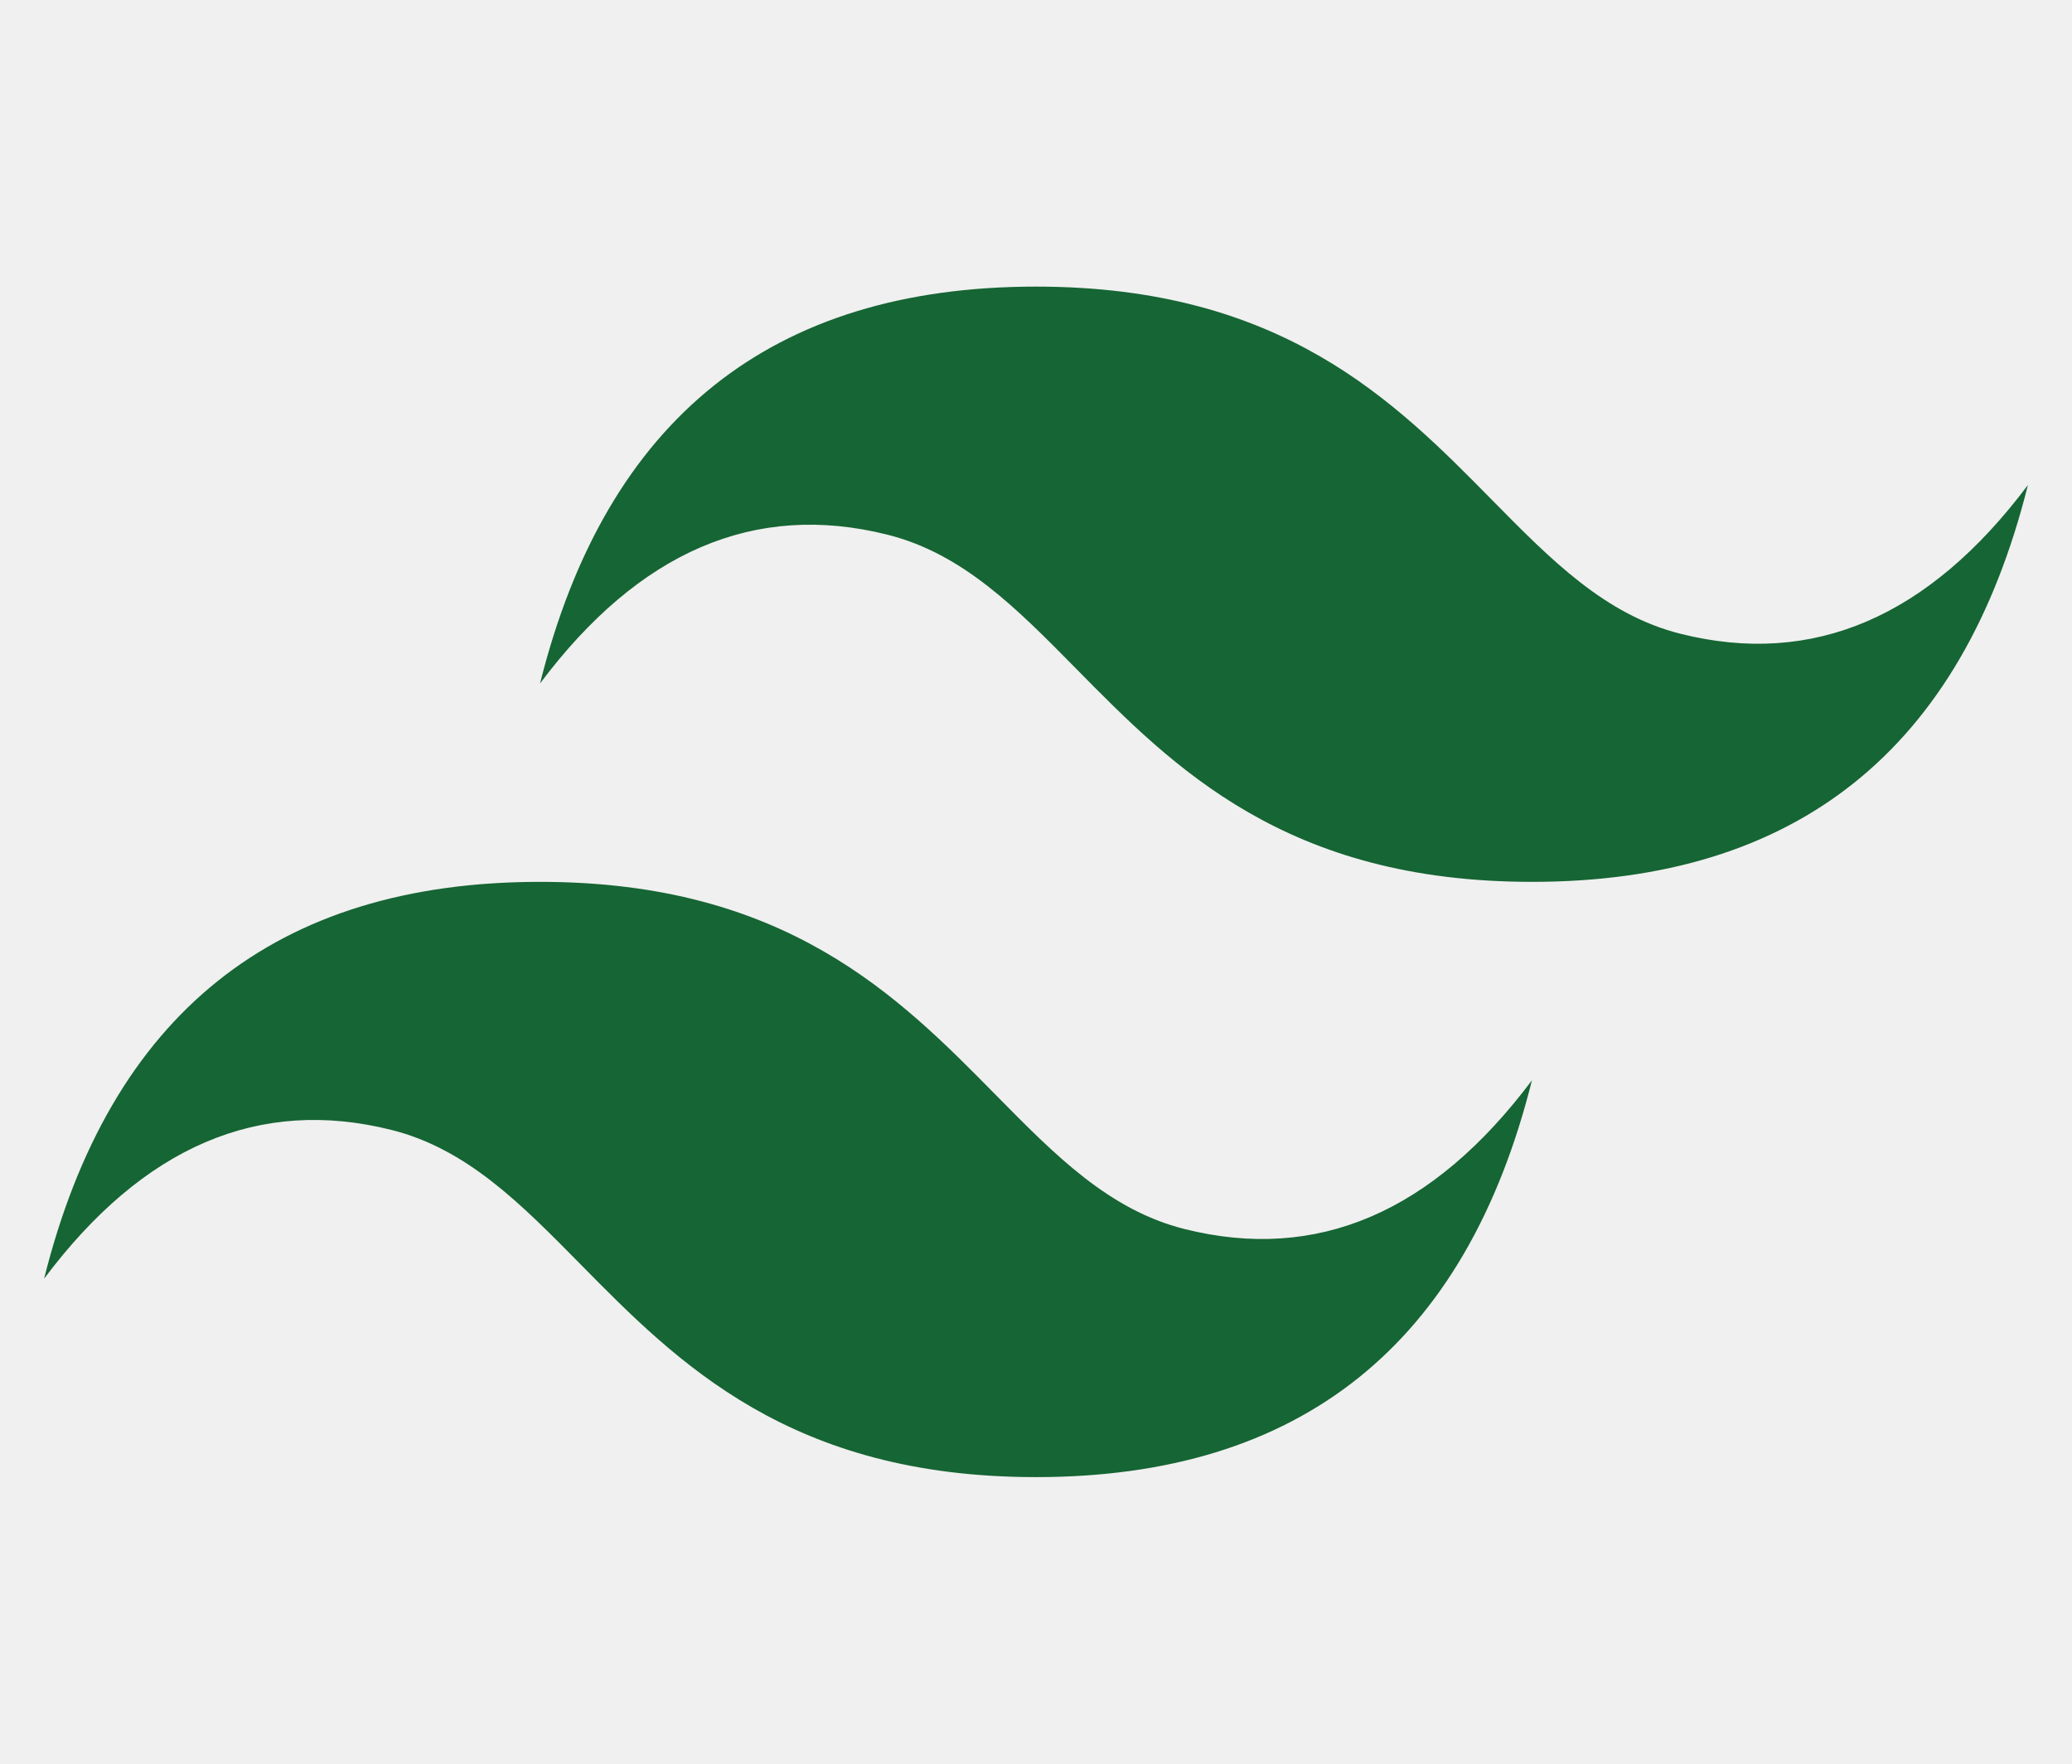
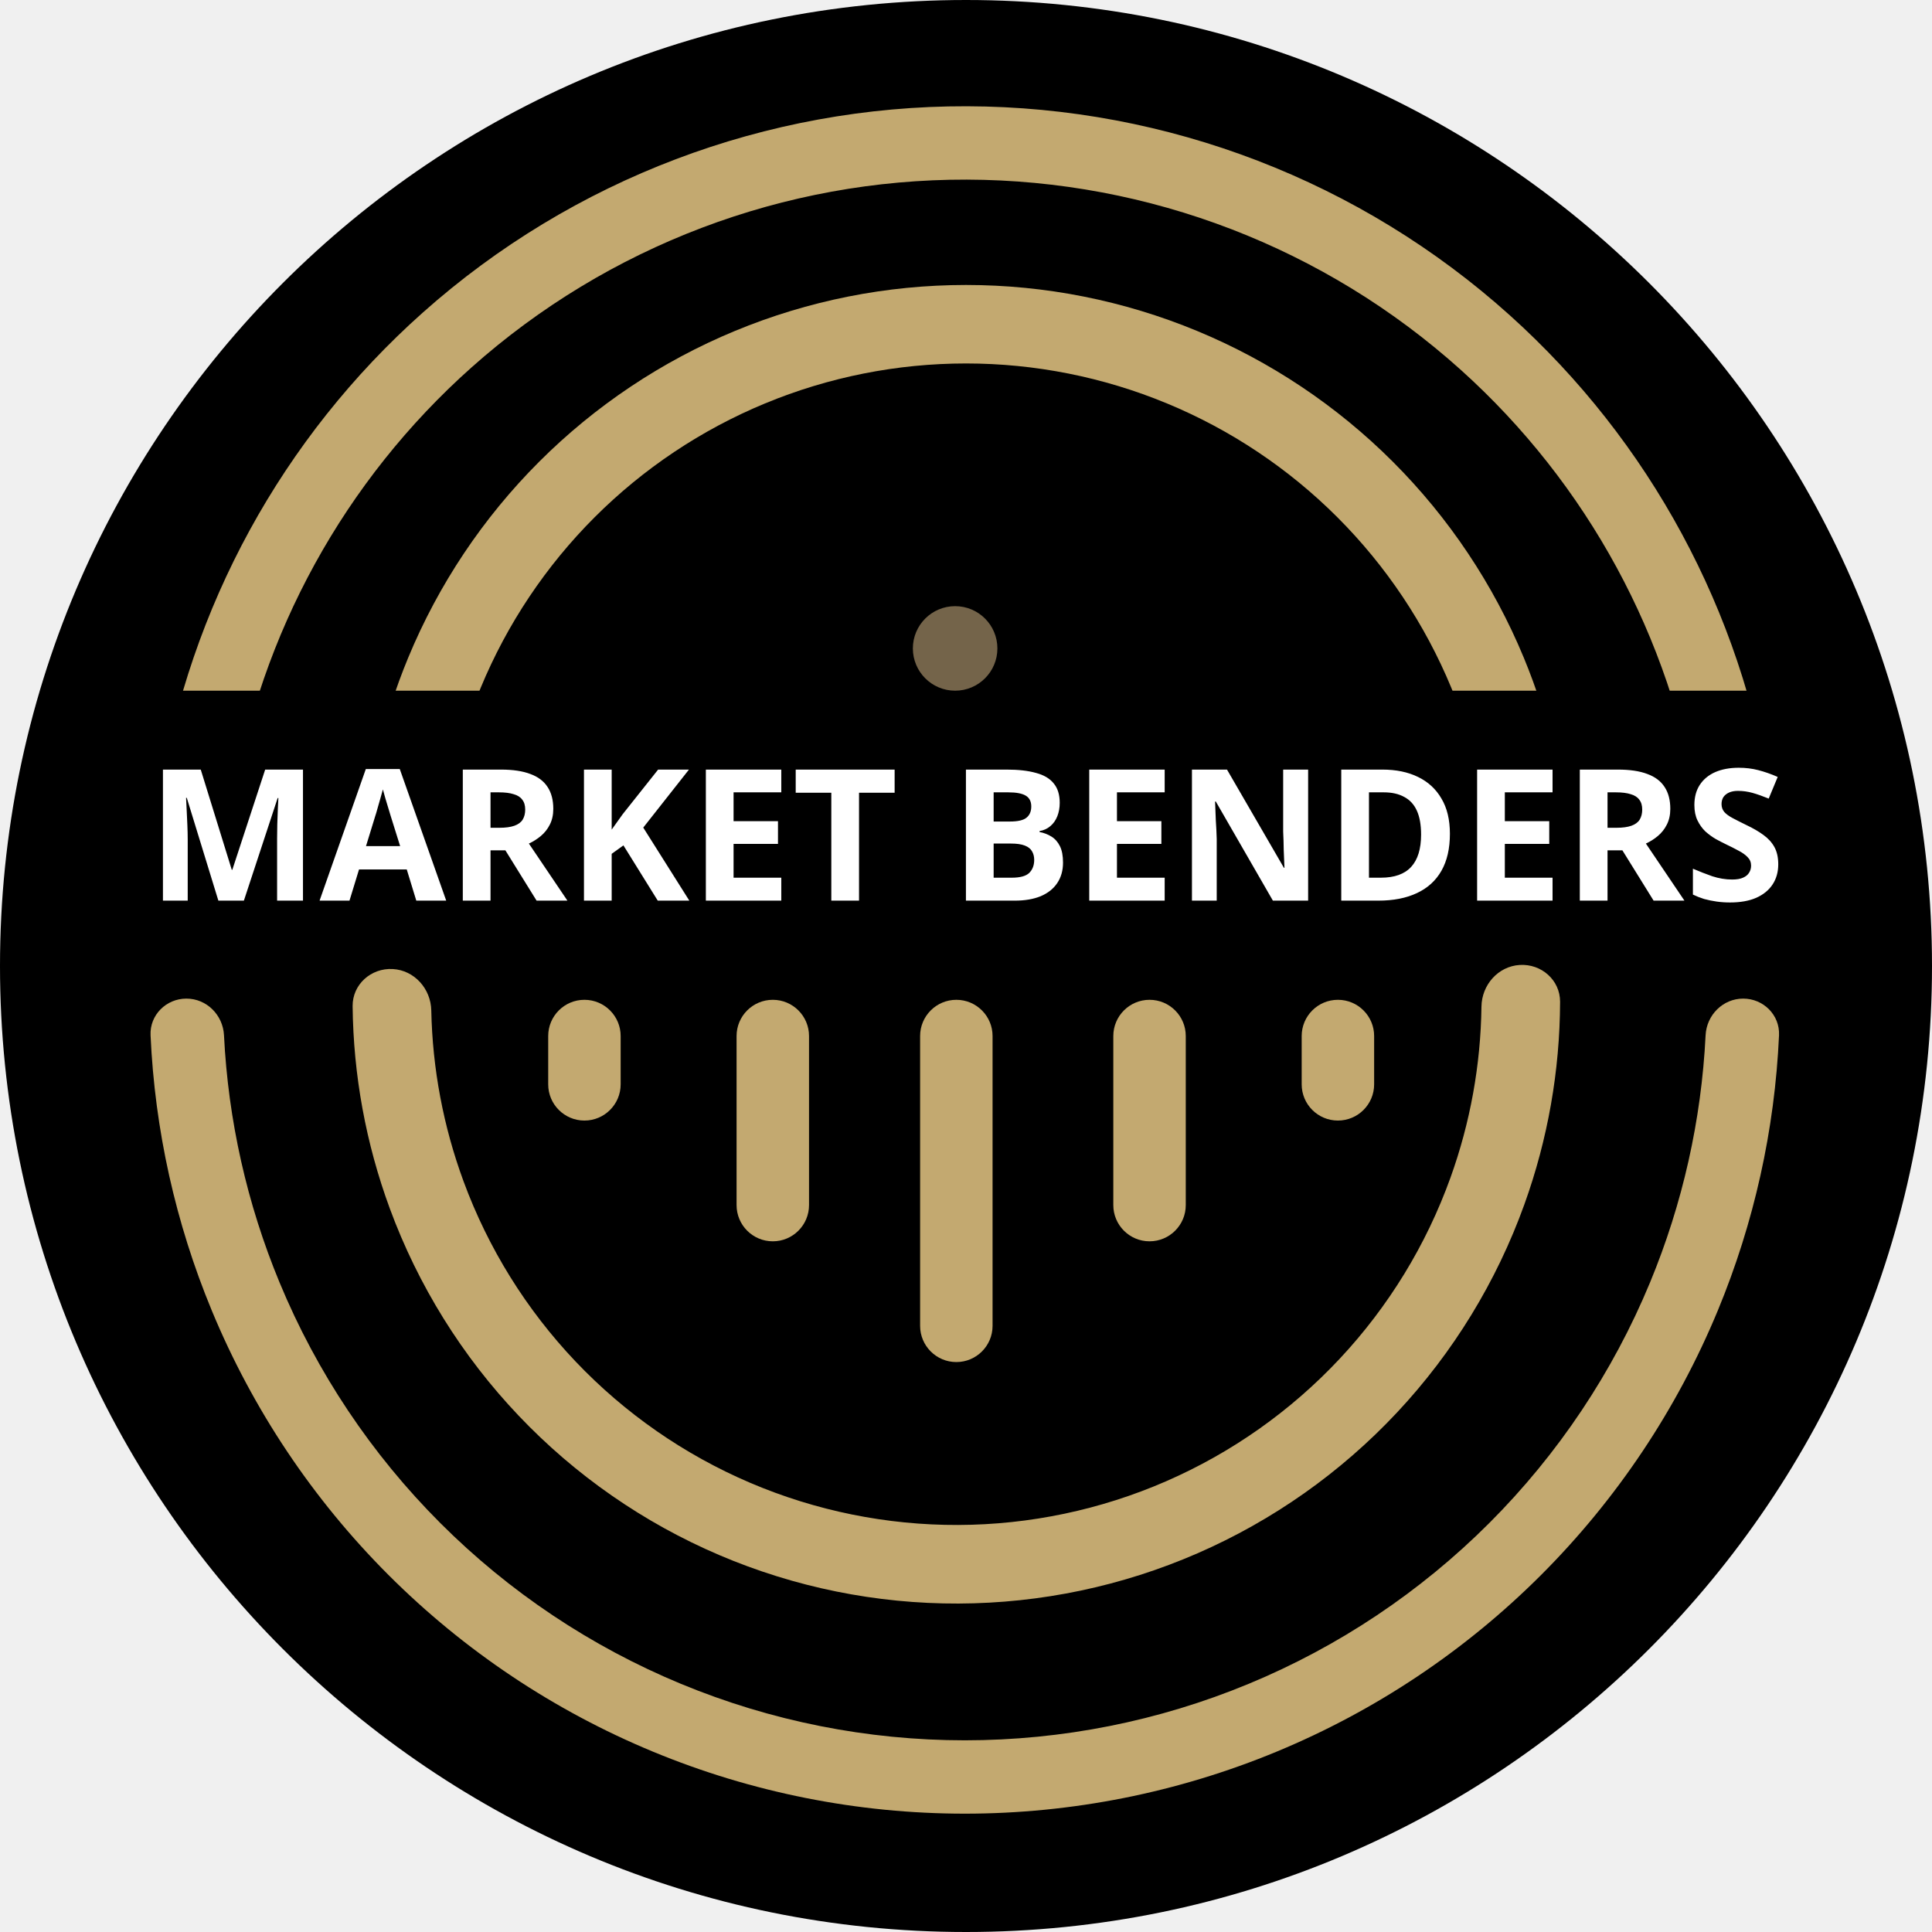
- <svg xmlns="http://www.w3.org/2000/svg" viewBox="0 0 47 40" fill="none">
-   <path fill="#166534" d="M23.5 6.5C17.5 6.5 13.75 9.5 12.25 15.5C14.5 12.5 17.125 11.375 20.125 12.125C21.837 12.553 23.06 13.795 24.414 15.169C26.62 17.408 29.173 20 34.75 20C40.75 20 44.5 17 46 11C43.75 14 41.125 15.125 38.125 14.375C36.413 13.947 35.19 12.705 33.836 11.331C31.63 9.092 29.077 6.5 23.5 6.5ZM12.25 20C6.25 20 2.5 23 1 29C3.25 26 5.875 24.875 8.875 25.625C10.587 26.053 11.81 27.295 13.164 28.669C15.37 30.908 17.923 33.5 23.5 33.5C29.5 33.5 33.25 30.5 34.75 24.5C32.5 27.5 29.875 28.625 26.875 27.875C25.163 27.447 23.94 26.205 22.586 24.831C20.38 22.592 17.827 20 12.25 20Z" />
-   <defs>
-     <linearGradient id="%%GRADIENT_ID%%" x1="33.999" x2="1" y1="16.181" y2="16.181" gradientUnits="userSpaceOnUse">
-       <stop stop-color="%%GRADIENT_TO%%" />
-       <stop offset="1" stop-color="%%GRADIENT_FROM%%" />
-     </linearGradient>
-   </defs>
+ <svg xmlns="http://www.w3.org/2000/svg" width="800" height="800" viewBox="0 0 800 800" fill="none">
+   <circle cx="400" cy="400" r="400" fill="black" />
+   <path d="M719.931 346.726C728.27 345.821 734.331 338.32 733.052 330.03C721.21 253.269 683.209 182.763 625.24 130.606C563.5 75.056 483.446 44.221 400.394 44.001C317.342 43.781 237.126 74.192 175.092 129.414C116.848 181.263 78.474 251.567 66.225 328.264C64.902 336.547 70.924 344.08 79.257 345.029C87.591 345.978 95.079 339.982 96.438 331.705C107.818 262.436 142.629 198.98 195.289 152.102C251.739 101.849 324.737 74.176 400.313 74.376C475.89 74.576 548.74 102.636 604.923 153.187C657.335 200.343 691.809 263.983 702.821 333.311C704.137 341.595 711.592 347.631 719.931 346.726Z" fill="#C3A970" />
+   <path d="M633.75 368C642.725 368 650.055 360.717 649.472 351.761C647.697 324.486 641.458 297.649 630.97 272.329C618.406 241.998 599.991 214.438 576.777 191.223C553.562 168.009 526.002 149.594 495.671 137.03C465.339 124.466 432.83 118 400 118C367.17 118 334.661 124.466 304.329 137.03C273.998 149.594 246.438 168.009 223.223 191.223C200.009 214.438 181.594 241.998 169.03 272.329C158.542 297.649 152.303 324.486 150.528 351.761C149.945 360.717 157.275 368 166.25 368C175.225 368 182.437 360.715 183.107 351.765C184.829 328.761 190.202 306.142 199.056 284.766C209.987 258.378 226.008 234.401 246.204 214.204C266.401 194.008 290.378 177.987 316.766 167.056C343.155 156.126 371.437 150.5 400 150.5C428.562 150.5 456.845 156.126 483.234 167.056C509.622 177.987 533.599 194.008 553.796 214.204C573.992 234.401 590.013 258.378 600.944 284.766C609.798 306.142 615.171 328.761 616.893 351.765C617.563 360.715 624.775 368 633.75 368Z" fill="#C3A970" />
+   <rect x="19" y="286" width="760.01" height="113.067" fill="black" />
+   <path d="M90.422 372.934L77.35 330.374H77.046C77.097 331.387 77.173 332.907 77.274 334.934C77.376 336.96 77.477 339.139 77.578 341.47C77.68 343.75 77.73 345.827 77.73 347.702V372.934H67.47V318.67H83.126L95.97 360.166H96.198L109.802 318.67H125.458V372.934H114.742V347.246C114.742 345.523 114.768 343.547 114.818 341.318C114.92 339.088 114.996 336.986 115.046 335.01C115.148 332.983 115.224 331.463 115.274 330.45H114.97L100.986 372.934H90.422ZM172.378 372.934L168.426 360.014H148.666L144.714 372.934H132.326L151.478 318.442H165.538L184.766 372.934H172.378ZM161.738 337.746C161.484 336.884 161.155 335.795 160.75 334.478C160.344 333.16 159.939 331.818 159.534 330.45C159.128 329.082 158.799 327.891 158.546 326.878C158.292 327.891 157.938 329.158 157.482 330.678C157.076 332.147 156.671 333.566 156.266 334.934C155.911 336.251 155.632 337.188 155.43 337.746L151.554 350.362H165.69L161.738 337.746ZM207.446 318.67C212.361 318.67 216.414 319.278 219.606 320.494C222.798 321.659 225.18 323.458 226.75 325.89C228.321 328.271 229.106 331.286 229.106 334.934C229.106 337.416 228.625 339.595 227.662 341.47C226.75 343.294 225.509 344.864 223.938 346.182C222.418 347.448 220.772 348.487 218.998 349.298L234.958 372.934H222.19L209.27 352.11H203.114V372.934H191.638V318.67H207.446ZM206.61 328.094H203.114V342.762H206.838C209.372 342.762 211.424 342.483 212.994 341.926C214.565 341.368 215.705 340.532 216.414 339.418C217.124 338.252 217.478 336.859 217.478 335.238C217.478 333.515 217.073 332.147 216.262 331.134C215.502 330.07 214.312 329.31 212.69 328.854C211.12 328.347 209.093 328.094 206.61 328.094ZM285.434 372.934H272.362L258.15 350.058L253.286 353.554V372.934H241.81V318.67H253.286V343.522C254.046 342.458 254.806 341.394 255.566 340.33C256.326 339.266 257.086 338.202 257.846 337.138L272.514 318.67H285.282L266.358 342.686L285.434 372.934ZM323.515 372.934H292.279V318.67H323.515V328.094H303.755V340.026H322.147V349.45H303.755V363.434H323.515V372.934ZM355.706 372.934H344.23V328.246H329.486V318.67H370.45V328.246H355.706V372.934ZM416.842 318.67C421.656 318.67 425.684 319.126 428.926 320.038C432.22 320.899 434.677 322.343 436.298 324.37C437.97 326.346 438.806 329.031 438.806 332.426C438.806 334.452 438.477 336.302 437.818 337.974C437.16 339.646 436.197 341.014 434.93 342.078C433.714 343.142 432.22 343.826 430.446 344.13V344.51C432.27 344.864 433.917 345.498 435.386 346.41C436.856 347.322 438.021 348.639 438.882 350.362C439.744 352.084 440.174 354.364 440.174 357.202C440.174 360.495 439.364 363.332 437.742 365.714C436.172 368.044 433.892 369.843 430.902 371.11C427.913 372.326 424.366 372.934 420.262 372.934H399.97V318.67H416.842ZM418.134 340.178C421.478 340.178 423.784 339.646 425.05 338.582C426.368 337.518 427.026 335.972 427.026 333.946C427.026 331.868 426.266 330.374 424.746 329.462C423.226 328.55 420.82 328.094 417.526 328.094H411.446V340.178H418.134ZM411.446 349.298V363.434H418.97C422.416 363.434 424.822 362.775 426.19 361.458C427.558 360.09 428.242 358.291 428.242 356.062C428.242 354.694 427.938 353.503 427.33 352.49C426.773 351.476 425.785 350.691 424.366 350.134C422.948 349.576 421.022 349.298 418.59 349.298H411.446ZM482.269 372.934H451.033V318.67H482.269V328.094H462.509V340.026H480.901V349.45H462.509V363.434H482.269V372.934ZM541.668 372.934H527.076L503.44 331.894H503.136C503.187 333.16 503.237 334.452 503.288 335.77C503.339 337.036 503.389 338.328 503.44 339.646C503.541 340.912 503.617 342.204 503.668 343.522C503.719 344.788 503.769 346.08 503.82 347.398V372.934H493.56V318.67H508.076L531.636 359.33H531.864C531.813 358.063 531.763 356.822 531.712 355.606C531.661 354.339 531.611 353.098 531.56 351.882C531.56 350.615 531.535 349.374 531.484 348.158C531.433 346.891 531.383 345.624 531.332 344.358V318.67H541.668V372.934ZM600.376 345.27C600.376 351.35 599.211 356.442 596.88 360.546C594.55 364.65 591.155 367.74 586.696 369.818C582.288 371.895 576.968 372.934 570.736 372.934H555.384V318.67H572.408C578.083 318.67 582.998 319.683 587.152 321.71C591.358 323.736 594.6 326.726 596.88 330.678C599.211 334.579 600.376 339.443 600.376 345.27ZM588.444 345.574C588.444 341.571 587.862 338.278 586.696 335.694C585.531 333.11 583.783 331.21 581.452 329.994C579.172 328.727 576.36 328.094 573.016 328.094H566.86V363.434H571.8C577.424 363.434 581.604 361.939 584.34 358.95C587.076 355.96 588.444 351.502 588.444 345.574ZM642.878 372.934H611.642V318.67H642.878V328.094H623.118V340.026H641.51V349.45H623.118V363.434H642.878V372.934ZM669.977 318.67C674.892 318.67 678.945 319.278 682.137 320.494C685.329 321.659 687.711 323.458 689.281 325.89C690.852 328.271 691.637 331.286 691.637 334.934C691.637 337.416 691.156 339.595 690.193 341.47C689.281 343.294 688.04 344.864 686.469 346.182C684.949 347.448 683.303 348.487 681.529 349.298L697.489 372.934H684.721L671.801 352.11H665.645V372.934H654.169V318.67H669.977ZM669.141 328.094H665.645V342.762H669.369C671.903 342.762 673.955 342.483 675.525 341.926C677.096 341.368 678.236 340.532 678.945 339.418C679.655 338.252 680.009 336.859 680.009 335.238C680.009 333.515 679.604 332.147 678.793 331.134C678.033 330.07 676.843 329.31 675.221 328.854C673.651 328.347 671.624 328.094 669.141 328.094ZM736.337 357.886C736.337 361.078 735.552 363.864 733.981 366.246C732.411 368.627 730.131 370.476 727.141 371.794C724.203 373.06 720.605 373.694 716.349 373.694C714.475 373.694 712.625 373.567 710.801 373.314C709.028 373.06 707.305 372.706 705.633 372.25C704.012 371.743 702.467 371.135 700.997 370.426V359.71C703.581 360.824 706.241 361.863 708.977 362.826C711.764 363.738 714.525 364.194 717.261 364.194C719.136 364.194 720.631 363.94 721.745 363.434C722.911 362.927 723.747 362.243 724.253 361.382C724.811 360.52 725.089 359.532 725.089 358.418C725.089 357.05 724.608 355.884 723.645 354.922C722.733 353.959 721.492 353.072 719.921 352.262C718.351 351.4 716.552 350.488 714.525 349.526C713.259 348.918 711.891 348.208 710.421 347.398C708.952 346.536 707.533 345.498 706.165 344.282C704.848 343.015 703.759 341.495 702.897 339.722C702.036 337.948 701.605 335.82 701.605 333.338C701.605 330.095 702.34 327.334 703.809 325.054C705.329 322.723 707.457 320.95 710.193 319.734C712.98 318.518 716.248 317.91 719.997 317.91C722.835 317.91 725.52 318.239 728.053 318.898C730.637 319.556 733.323 320.494 736.109 321.71L732.385 330.678C729.903 329.664 727.673 328.879 725.697 328.322C723.721 327.764 721.695 327.486 719.617 327.486C718.199 327.486 716.983 327.714 715.969 328.17C714.956 328.626 714.171 329.259 713.613 330.07C713.107 330.88 712.853 331.843 712.853 332.958C712.853 334.224 713.233 335.314 713.993 336.226C714.753 337.087 715.893 337.923 717.413 338.734C718.933 339.544 720.833 340.507 723.113 341.622C725.9 342.939 728.256 344.307 730.181 345.726C732.157 347.144 733.677 348.816 734.741 350.742C735.805 352.667 736.337 355.048 736.337 357.886Z" fill="white" />
+   <path d="M77.188 413.5C68.8 413.5 61.964 420.303 62.342 428.683C64.104 467.819 72.669 506.39 87.691 542.656C104.652 583.603 129.512 620.809 160.851 652.149C192.191 683.488 229.397 708.348 270.344 725.309C311.292 742.27 355.179 751 399.5 751C443.821 751 487.708 742.27 528.656 725.309C569.603 708.348 606.809 683.488 638.149 652.149C669.488 620.809 694.348 583.603 711.309 542.656C726.331 506.39 734.896 467.819 736.658 428.683C737.036 420.303 730.2 413.5 721.812 413.5C713.425 413.5 706.664 420.304 706.25 428.681C704.51 463.827 696.741 498.452 683.247 531.032C667.812 568.294 645.189 602.151 616.67 630.67C588.151 659.189 554.294 681.812 517.032 697.246C479.77 712.681 439.832 720.625 399.5 720.625C359.168 720.625 319.23 712.681 281.968 697.247C244.706 681.812 210.849 659.189 182.33 630.67C153.811 602.151 131.188 568.294 115.753 531.032C102.259 498.452 94.49 463.827 92.75 428.681C92.336 420.304 85.575 413.5 77.188 413.5Z" fill="#C3A970" />
+   <path d="M162.619 401.254C153.646 400.764 145.919 407.645 146.014 416.63C146.314 445.172 151.501 473.492 161.387 500.354C173.15 532.312 191.319 561.53 214.778 586.216C238.237 610.902 266.492 630.535 297.81 643.91C329.128 657.285 362.848 664.121 396.902 663.998C430.957 663.875 464.627 656.796 495.847 643.195C527.068 629.594 555.181 609.758 578.461 584.904C601.741 560.049 619.698 530.7 631.23 498.658C640.922 471.726 645.904 443.368 645.999 414.826C646.028 405.84 638.252 399.014 629.283 399.569C620.314 400.124 613.557 407.851 613.44 416.836C613.126 440.948 608.802 464.878 600.611 487.638C590.58 515.51 574.961 541.038 554.711 562.658C534.461 584.277 510.007 601.531 482.851 613.362C455.694 625.193 426.407 631.35 396.785 631.457C367.163 631.564 337.832 625.618 310.591 613.984C283.349 602.349 258.772 585.272 238.366 563.8C217.961 542.327 202.158 516.912 191.926 489.113C183.571 466.413 179.075 442.514 178.586 418.406C178.404 409.421 171.591 401.744 162.619 401.254Z" fill="#C3A970" />
+   <rect x="227" y="414" width="30" height="50" rx="15" fill="#C3A970" />
+   <rect x="305" y="414" width="30" height="100" rx="15" fill="#C3A970" />
+   <rect x="381" y="414" width="30" height="150" rx="15" fill="#C3A970" />
+   <rect x="461" y="414" width="30" height="100" rx="15" fill="#C3A970" />
+   <rect x="539" y="414" width="30" height="50" rx="15" fill="#C3A970" />
+   <circle cx="395.5" cy="268.5" r="17.5" fill="#74644A" />
</svg>
